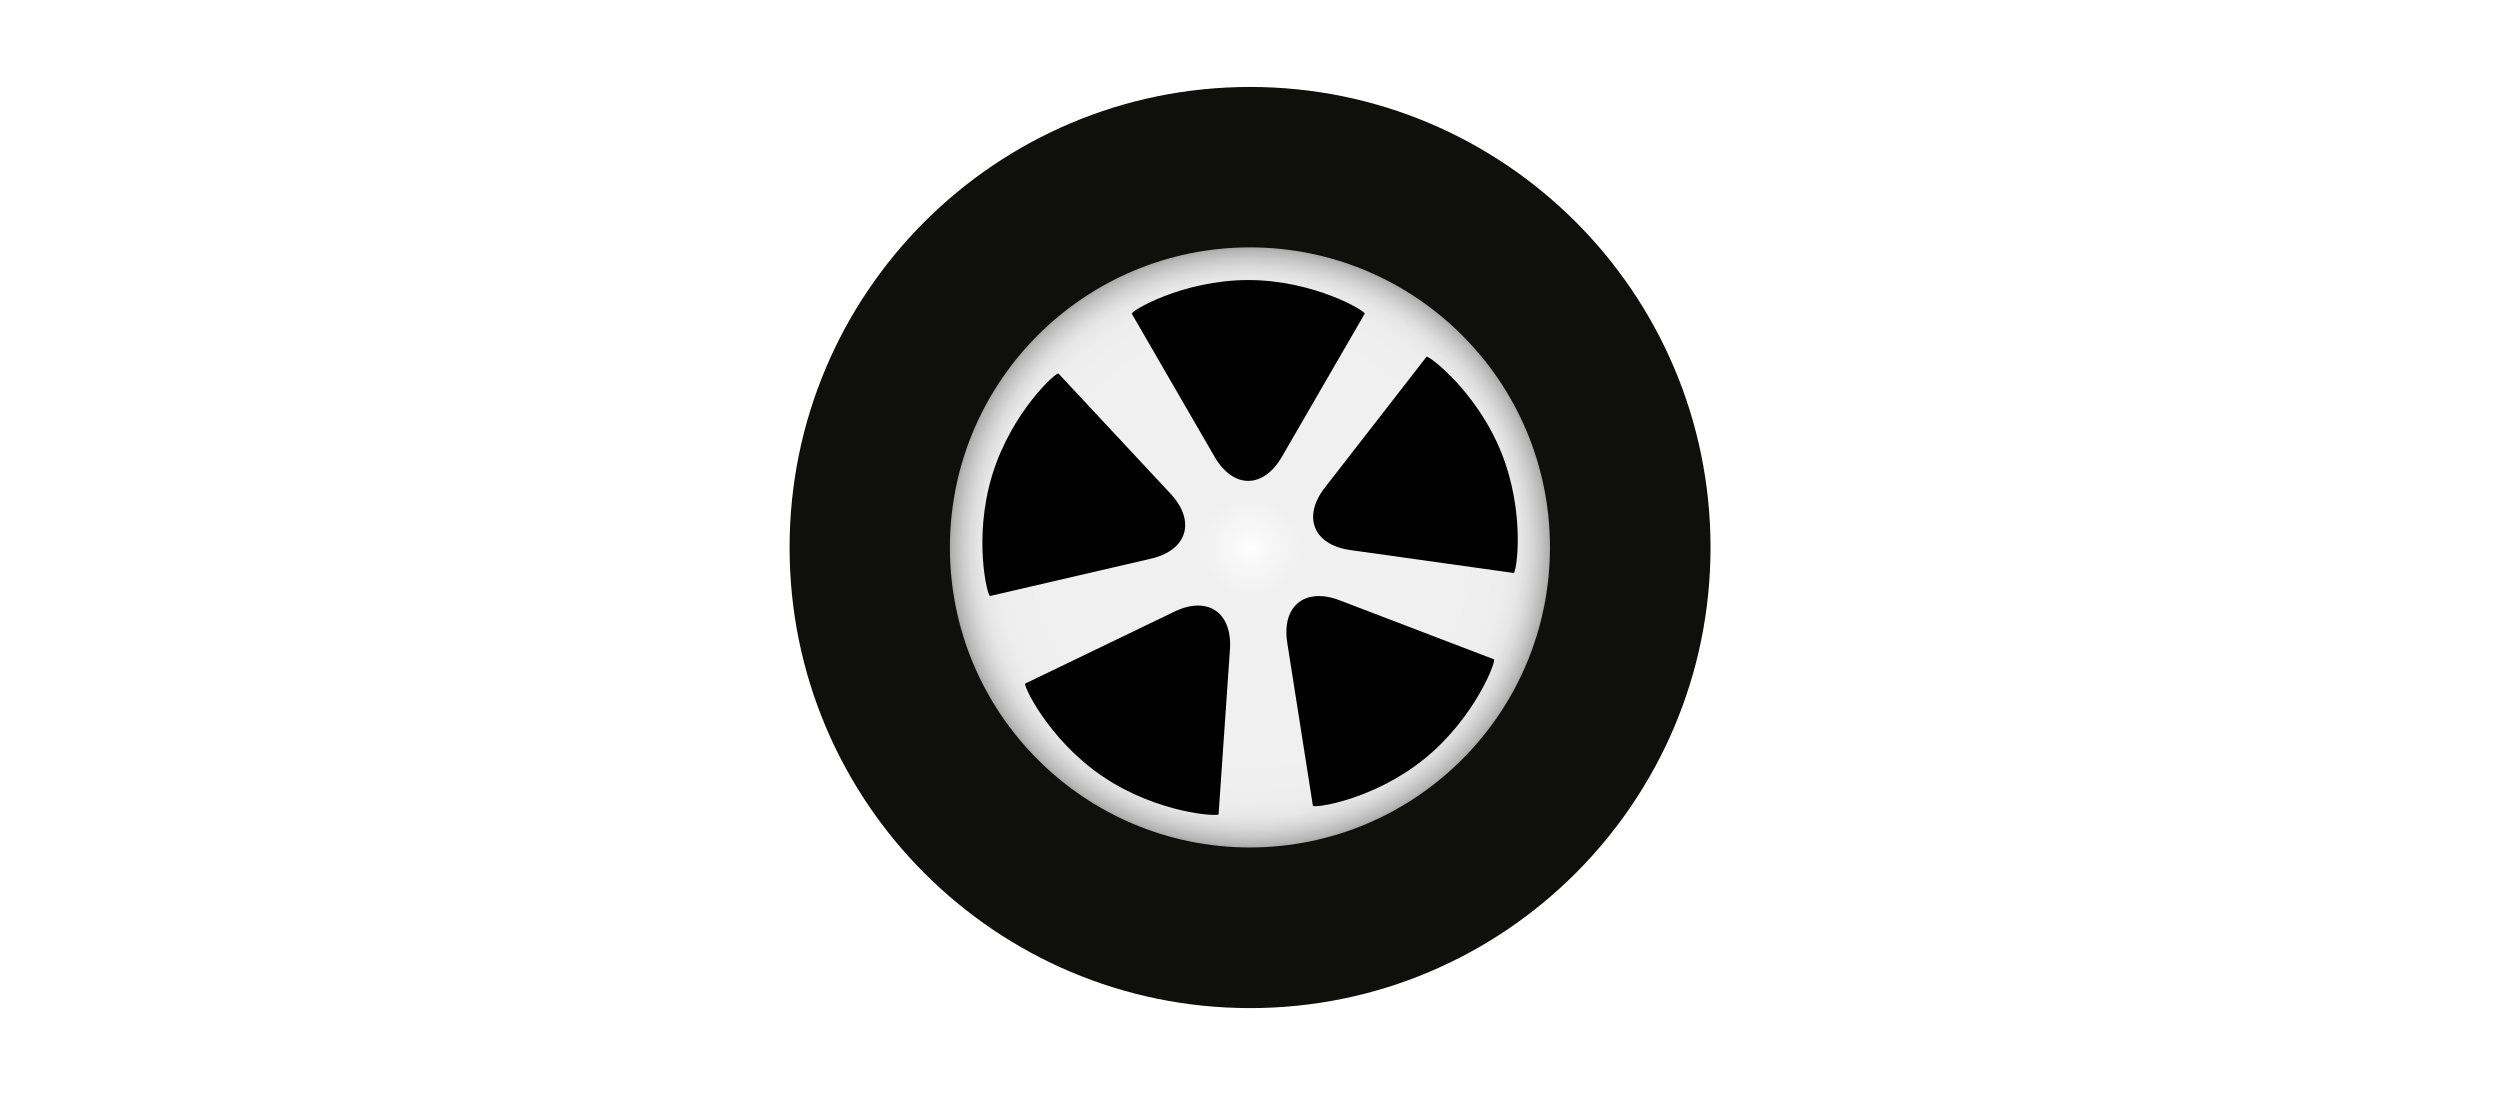
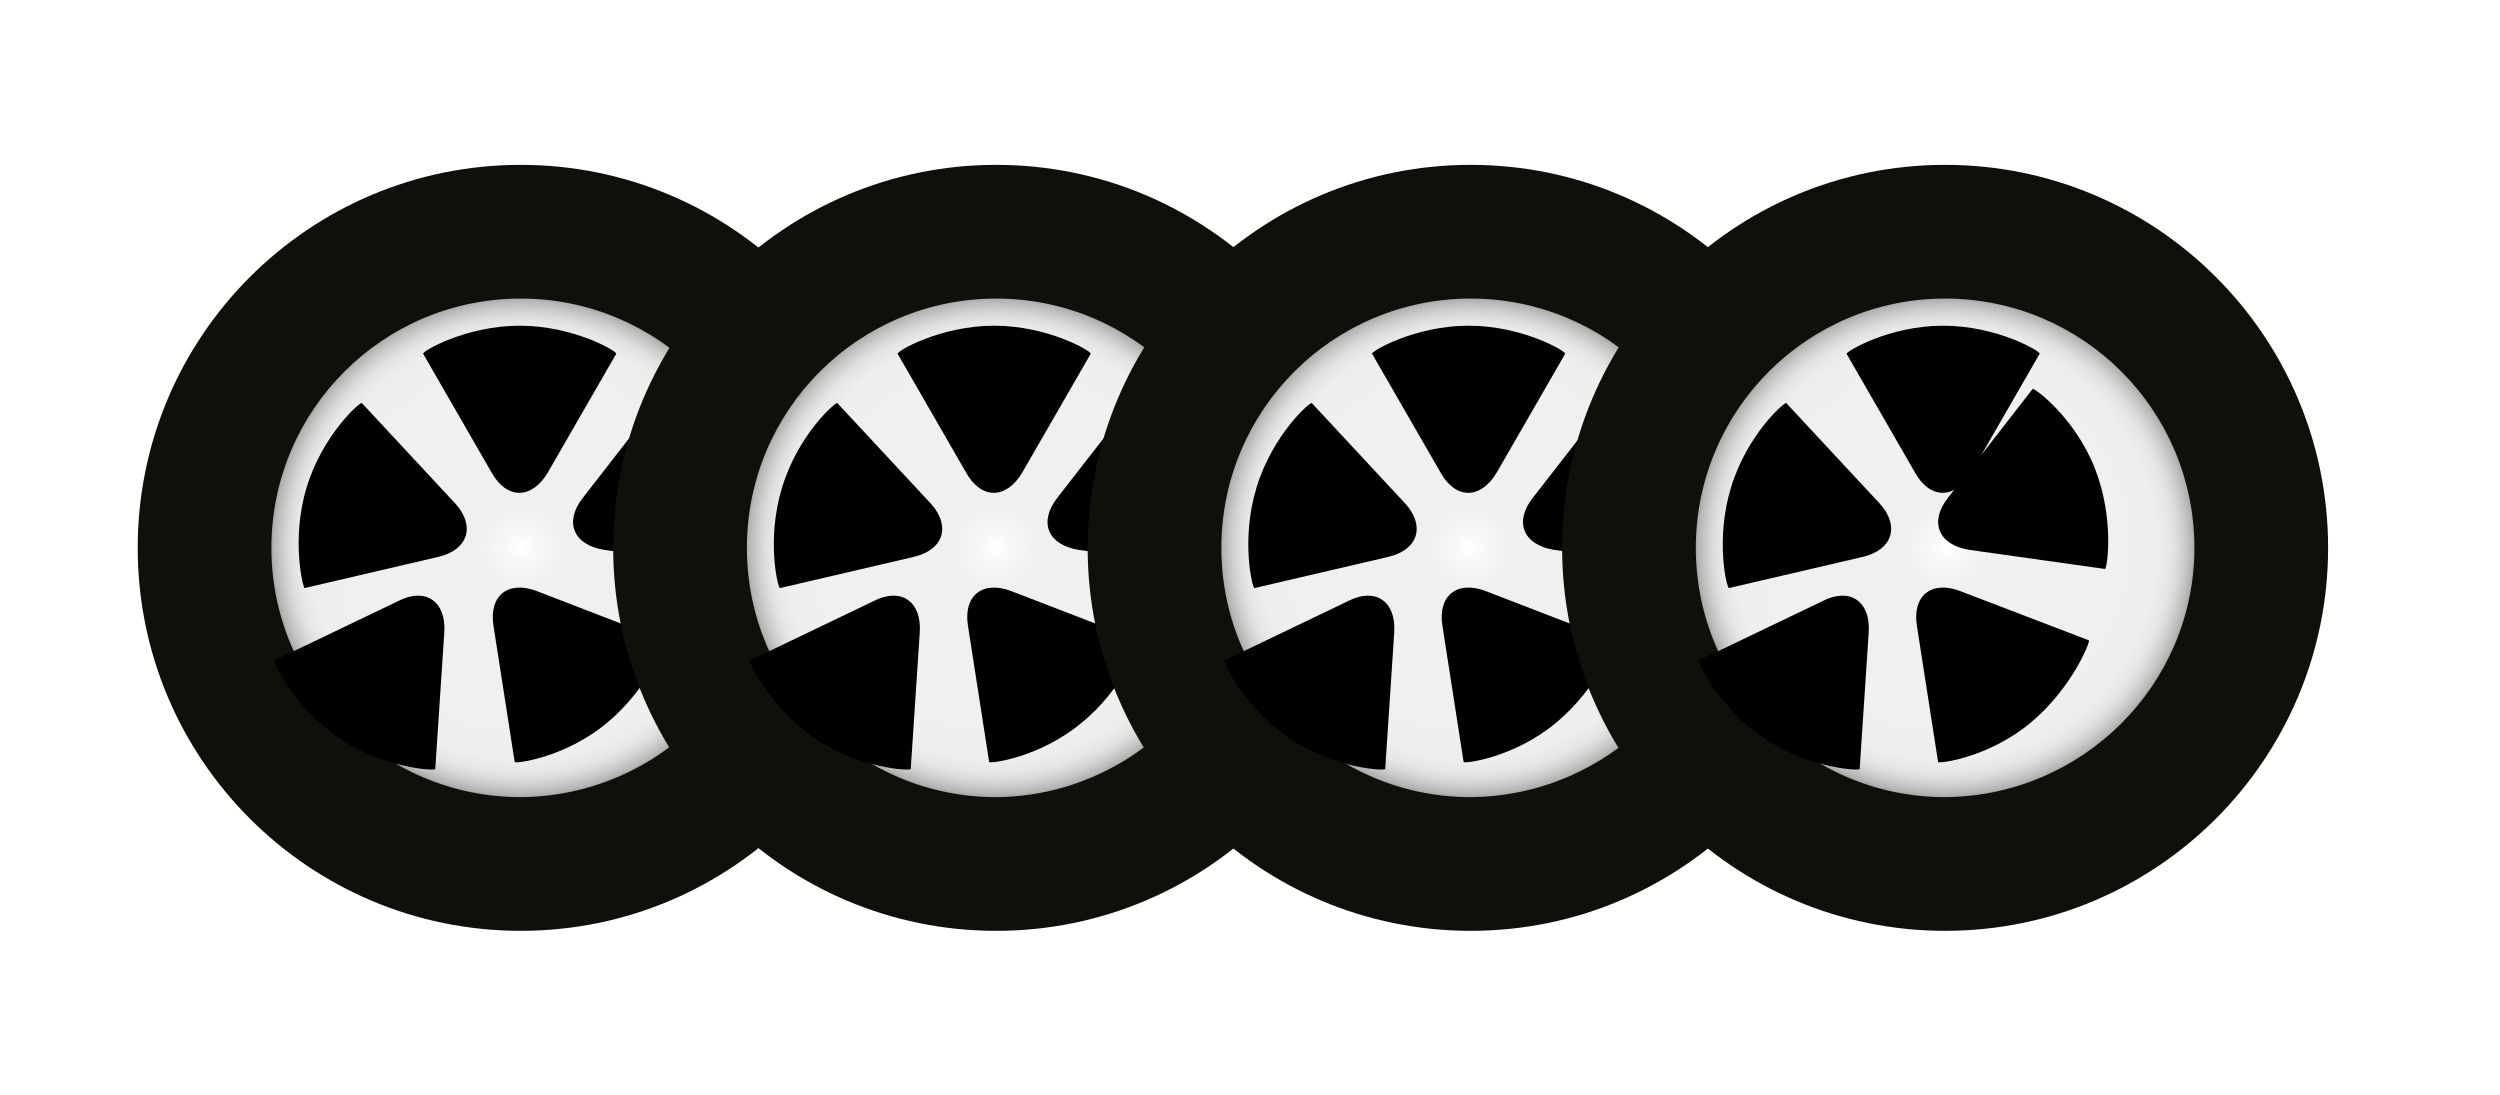
- <svg xmlns="http://www.w3.org/2000/svg" viewBox="0 0 248.71 108.94">
-   <defs>
-     <style>.cls-1{fill:none;opacity:0.8;}.cls-2{fill:#0f0f0b;}.cls-3{fill:url(#radial-gradient);}</style>
-     <radialGradient id="radial-gradient" cx="124.36" cy="54.46" r="29.85" gradientUnits="userSpaceOnUse">
-       <stop offset="0" stop-color="#fff" />
-       <stop offset="0.06" stop-color="#f8f8f8" />
-       <stop offset="0.17" stop-color="#f0f0f0" />
-       <stop offset="0.63" stop-color="#f0f0f0" />
-       <stop offset="0.7" stop-color="#f0f0f0" />
-       <stop offset="0.85" stop-color="#eee" />
-       <stop offset="0.9" stop-color="#e7e7e7" />
-       <stop offset="0.93" stop-color="#dcdcdc" />
-       <stop offset="0.96" stop-color="#cbcbcb" />
-       <stop offset="0.99" stop-color="#b5b5b5" />
-       <stop offset="1" stop-color="#a8a8a8" />
-     </radialGradient>
-   </defs>
-   <g id="Capa_2" data-name="Capa 2">
-     <g id="Layer_1" data-name="Layer 1">
-       <rect class="cls-1" width="248.71" height="108.94" />
-       <ellipse class="cls-2" cx="124.36" cy="54.47" rx="45.81" ry="45.82" />
-       <path class="cls-3" d="M124.36,84.31A29.85,29.85,0,1,1,154.2,54.46,29.88,29.88,0,0,1,124.36,84.31Z" />
-       <path d="M112.6,31.22l8.23,14.22c1.85,3.2,4.85,3.2,6.7,0l8.23-14.22c.22-.21-5-3.36-11.58-3.36S112.39,31,112.6,31.22Z" />
-       <path d="M98.5,59.29l16-3.71c3.6-.83,4.48-3.7,2-6.41l-11.19-12c-.13-.28-4.67,3.78-6.6,10.09S98.26,59.44,98.5,59.29Z" />
-       <path d="M121.23,81l1.13-16.39c.25-3.69-2.23-5.37-5.55-3.75L102,68c-.3,0,2.25,5.57,7.72,9.26S121.3,81.27,121.23,81Z" />
-       <path d="M148.62,65.59l-15.35-5.87c-3.45-1.32-5.78.57-5.21,4.21l2.55,16.22c0,.3,6-.52,11.11-4.67S148.91,65.62,148.62,65.59Z" />
-       <path d="M141.91,35.5l-10.1,13c-2.27,2.91-1.15,5.7,2.51,6.22L150.57,57c.28.13,1.25-5.87-1.22-12S142,35.23,141.91,35.5Z" />
-     </g>
-   </g>
+ <svg xmlns="http://www.w3.org/2000/svg" version="1.1" id="Capa_1" x="0px" y="0px" viewBox="0 0 248.7 108.9" style="enable-background:new 0 0 248.7 108.9;" xml:space="preserve">
+   <style type="text/css">
+ 	.st0{fill:none;}
+ 	.st1{fill:#0F0F0B;}
+ 	.st2{fill:url(#SVGID_1_);}
+ 	.st3{fill:url(#SVGID_2_);}
+ 	.st4{fill:url(#SVGID_3_);}
+ 	.st5{fill:url(#SVGID_4_);}
+ </style>
+   <rect class="st0" width="248.7" height="108.9" />
+   <ellipse class="st1" cx="51.8" cy="54.5" rx="38.1" ry="38.1" />
+   <radialGradient id="SVGID_1_" cx="51.821" cy="55.538" r="24.794" gradientTransform="matrix(1 0 0 -1 0 110)" gradientUnits="userSpaceOnUse">
+     <stop offset="0" style="stop-color:#FFFFFF" />
+     <stop offset="6.000000e-02" style="stop-color:#F8F8F8" />
+     <stop offset="0.17" style="stop-color:#F0F0F0" />
+     <stop offset="0.63" style="stop-color:#F0F0F0" />
+     <stop offset="0.7" style="stop-color:#F0F0F0" />
+     <stop offset="0.85" style="stop-color:#EEEEEE" />
+     <stop offset="0.9" style="stop-color:#E7E7E7" />
+     <stop offset="0.93" style="stop-color:#DCDCDC" />
+     <stop offset="0.96" style="stop-color:#CBCBCB" />
+     <stop offset="0.99" style="stop-color:#B5B5B5" />
+     <stop offset="1" style="stop-color:#A8A8A8" />
+   </radialGradient>
+   <path class="st2" d="M51.8,79.3C38.1,79.3,27,68.2,27,54.5c0-13.7,11.1-24.8,24.8-24.8s24.8,11.1,24.8,24.8c0,0,0,0,0,0  C76.6,68.1,65.5,79.2,51.8,79.3z" />
+   <path d="M42.1,35.2L48.9,47c1.5,2.7,4,2.7,5.6,0l6.8-11.8c0.2-0.2-4.2-2.8-9.6-2.8S41.9,35,42.1,35.2z" />
+   <path d="M30.3,58.5l13.3-3.1c3-0.7,3.7-3.1,1.7-5.3l-9.3-10c-0.1-0.2-3.9,3.1-5.5,8.4S30.2,58.6,30.3,58.5z" />
+   <path d="M43.3,76.5l0.9-13.6c0.2-3.1-1.9-4.5-4.6-3.1l-12.3,5.9c-0.2,0,1.9,4.6,6.4,7.7C38.3,76.5,43.4,76.7,43.3,76.5z" />
+   <path d="M66.1,63.7l-12.7-4.9c-2.9-1.1-4.8,0.5-4.3,3.5l2.1,13.5c0,0.2,5-0.4,9.2-3.9S66.3,63.7,66.1,63.7z" />
+   <path d="M66.4,38.7L58,49.5c-1.9,2.4-1,4.7,2.1,5.2l13.5,1.9c0.2,0.1,1-4.9-1-10S66.5,38.5,66.4,38.7z" />
+   <ellipse class="st1" cx="99.1" cy="54.5" rx="38.1" ry="38.1" />
+   <radialGradient id="SVGID_2_" cx="99.05" cy="55.538" r="24.794" gradientTransform="matrix(1 0 0 -1 0 110)" gradientUnits="userSpaceOnUse">
+     <stop offset="0" style="stop-color:#FFFFFF" />
+     <stop offset="6.000000e-02" style="stop-color:#F8F8F8" />
+     <stop offset="0.17" style="stop-color:#F0F0F0" />
+     <stop offset="0.63" style="stop-color:#F0F0F0" />
+     <stop offset="0.7" style="stop-color:#F0F0F0" />
+     <stop offset="0.85" style="stop-color:#EEEEEE" />
+     <stop offset="0.9" style="stop-color:#E7E7E7" />
+     <stop offset="0.93" style="stop-color:#DCDCDC" />
+     <stop offset="0.96" style="stop-color:#CBCBCB" />
+     <stop offset="0.99" style="stop-color:#B5B5B5" />
+     <stop offset="1" style="stop-color:#A8A8A8" />
+   </radialGradient>
+   <path class="st3" d="M99.1,79.3c-13.7,0-24.8-11.1-24.8-24.8c0-13.7,11.1-24.8,24.8-24.8s24.8,11.1,24.8,24.8c0,0,0,0,0,0  C123.8,68.1,112.7,79.2,99.1,79.3z" />
+   <path d="M89.3,35.2L96.1,47c1.5,2.7,4,2.7,5.6,0l6.8-11.8c0.2-0.2-4.2-2.8-9.6-2.8S89.1,35,89.3,35.2z" />
+   <path d="M77.6,58.5l13.3-3.1c3-0.7,3.7-3.1,1.7-5.3l-9.3-10c-0.1-0.2-3.9,3.1-5.5,8.4C76.2,53.7,77.4,58.6,77.6,58.5z" />
+   <path d="M90.6,76.5l0.9-13.6c0.2-3.1-1.9-4.5-4.6-3.1l-12.3,5.9c-0.2,0,1.9,4.6,6.4,7.7C85.5,76.5,90.6,76.7,90.6,76.5z" />
+   <path d="M113.3,63.7l-12.7-4.9c-2.9-1.1-4.8,0.5-4.3,3.5l2.1,13.5c0,0.2,5-0.4,9.2-3.9C111.8,68.5,113.5,63.7,113.3,63.7z" />
+   <path d="M113.6,38.7l-8.4,10.8c-1.9,2.4-1,4.7,2.1,5.2l13.5,1.9c0.2,0.1,1-4.9-1-10S113.7,38.5,113.6,38.7z" />
+   <ellipse class="st1" cx="146.3" cy="54.5" rx="38.1" ry="38.1" />
+   <radialGradient id="SVGID_3_" cx="146.28" cy="55.538" r="24.794" gradientTransform="matrix(1 0 0 -1 0 110)" gradientUnits="userSpaceOnUse">
+     <stop offset="0" style="stop-color:#FFFFFF" />
+     <stop offset="6.000000e-02" style="stop-color:#F8F8F8" />
+     <stop offset="0.17" style="stop-color:#F0F0F0" />
+     <stop offset="0.63" style="stop-color:#F0F0F0" />
+     <stop offset="0.7" style="stop-color:#F0F0F0" />
+     <stop offset="0.85" style="stop-color:#EEEEEE" />
+     <stop offset="0.9" style="stop-color:#E7E7E7" />
+     <stop offset="0.93" style="stop-color:#DCDCDC" />
+     <stop offset="0.96" style="stop-color:#CBCBCB" />
+     <stop offset="0.99" style="stop-color:#B5B5B5" />
+     <stop offset="1" style="stop-color:#A8A8A8" />
+   </radialGradient>
+   <path class="st4" d="M146.3,79.3c-13.7,0-24.8-11.1-24.8-24.8s11.1-24.8,24.8-24.8s24.8,11.1,24.8,24.8c0,0,0,0,0,0  C171.1,68.1,160,79.2,146.3,79.3z" />
+   <path d="M136.5,35.2l6.8,11.8c1.5,2.7,4,2.7,5.6,0l6.8-11.8c0.2-0.2-4.2-2.8-9.6-2.8S136.3,35,136.5,35.2z" />
+   <path d="M124.8,58.5l13.3-3.1c3-0.7,3.7-3.1,1.7-5.3l-9.3-10c-0.1-0.2-3.9,3.1-5.5,8.4C123.4,53.7,124.6,58.6,124.8,58.5z" />
+   <path d="M137.8,76.5l0.9-13.6c0.2-3.1-1.9-4.5-4.6-3.1l-12.3,5.9c-0.2,0,1.9,4.6,6.4,7.7C132.8,76.5,137.8,76.7,137.8,76.5z" />
+   <path d="M160.5,63.7l-12.7-4.9c-2.9-1.1-4.8,0.5-4.3,3.5l2.1,13.5c0,0.2,5-0.4,9.2-3.9S160.8,63.7,160.5,63.7z" />
+   <path d="M160.9,38.7l-8.4,10.8c-1.9,2.4-1,4.7,2.1,5.2l13.5,1.9c0.2,0.1,1-4.9-1-10S160.9,38.5,160.9,38.7z" />
+   <ellipse class="st1" cx="193.5" cy="54.5" rx="38.1" ry="38.1" />
+   <radialGradient id="SVGID_4_" cx="193.509" cy="55.538" r="24.794" gradientTransform="matrix(1 0 0 -1 0 110)" gradientUnits="userSpaceOnUse">
+     <stop offset="0" style="stop-color:#FFFFFF" />
+     <stop offset="6.000000e-02" style="stop-color:#F8F8F8" />
+     <stop offset="0.17" style="stop-color:#F0F0F0" />
+     <stop offset="0.63" style="stop-color:#F0F0F0" />
+     <stop offset="0.7" style="stop-color:#F0F0F0" />
+     <stop offset="0.85" style="stop-color:#EEEEEE" />
+     <stop offset="0.9" style="stop-color:#E7E7E7" />
+     <stop offset="0.93" style="stop-color:#DCDCDC" />
+     <stop offset="0.96" style="stop-color:#CBCBCB" />
+     <stop offset="0.99" style="stop-color:#B5B5B5" />
+     <stop offset="1" style="stop-color:#A8A8A8" />
+   </radialGradient>
+   <path class="st5" d="M193.5,79.3c-13.7,0-24.8-11.1-24.8-24.8s11.1-24.8,24.8-24.8s24.8,11.1,24.8,24.8c0,0,0,0,0,0  C218.3,68.1,207.2,79.2,193.5,79.3z" />
+   <path d="M183.7,35.2l6.8,11.8c1.5,2.7,4,2.7,5.6,0l6.8-11.8c0.2-0.2-4.2-2.8-9.6-2.8C187.9,32.4,183.6,35,183.7,35.2z" />
+   <path d="M172,58.5l13.3-3.1c3-0.7,3.7-3.1,1.7-5.3l-9.3-10c-0.1-0.2-3.9,3.1-5.5,8.4C170.6,53.7,171.8,58.6,172,58.5z" />
+   <path d="M185,76.5l0.9-13.6c0.2-3.1-1.9-4.5-4.6-3.1L169,65.7c-0.2,0,1.9,4.6,6.4,7.7C180,76.5,185.1,76.7,185,76.5z" />
+   <path d="M207.8,63.7L195,58.8c-2.9-1.1-4.8,0.5-4.3,3.5l2.1,13.5c0,0.2,5-0.4,9.2-3.9S208,63.7,207.8,63.7z" />
+   <path d="M202.2,38.7l-8.4,10.8c-1.9,2.4-1,4.7,2.1,5.2l13.5,1.9c0.2,0.1,1-4.9-1-10S202.3,38.5,202.2,38.7z" />
</svg>
